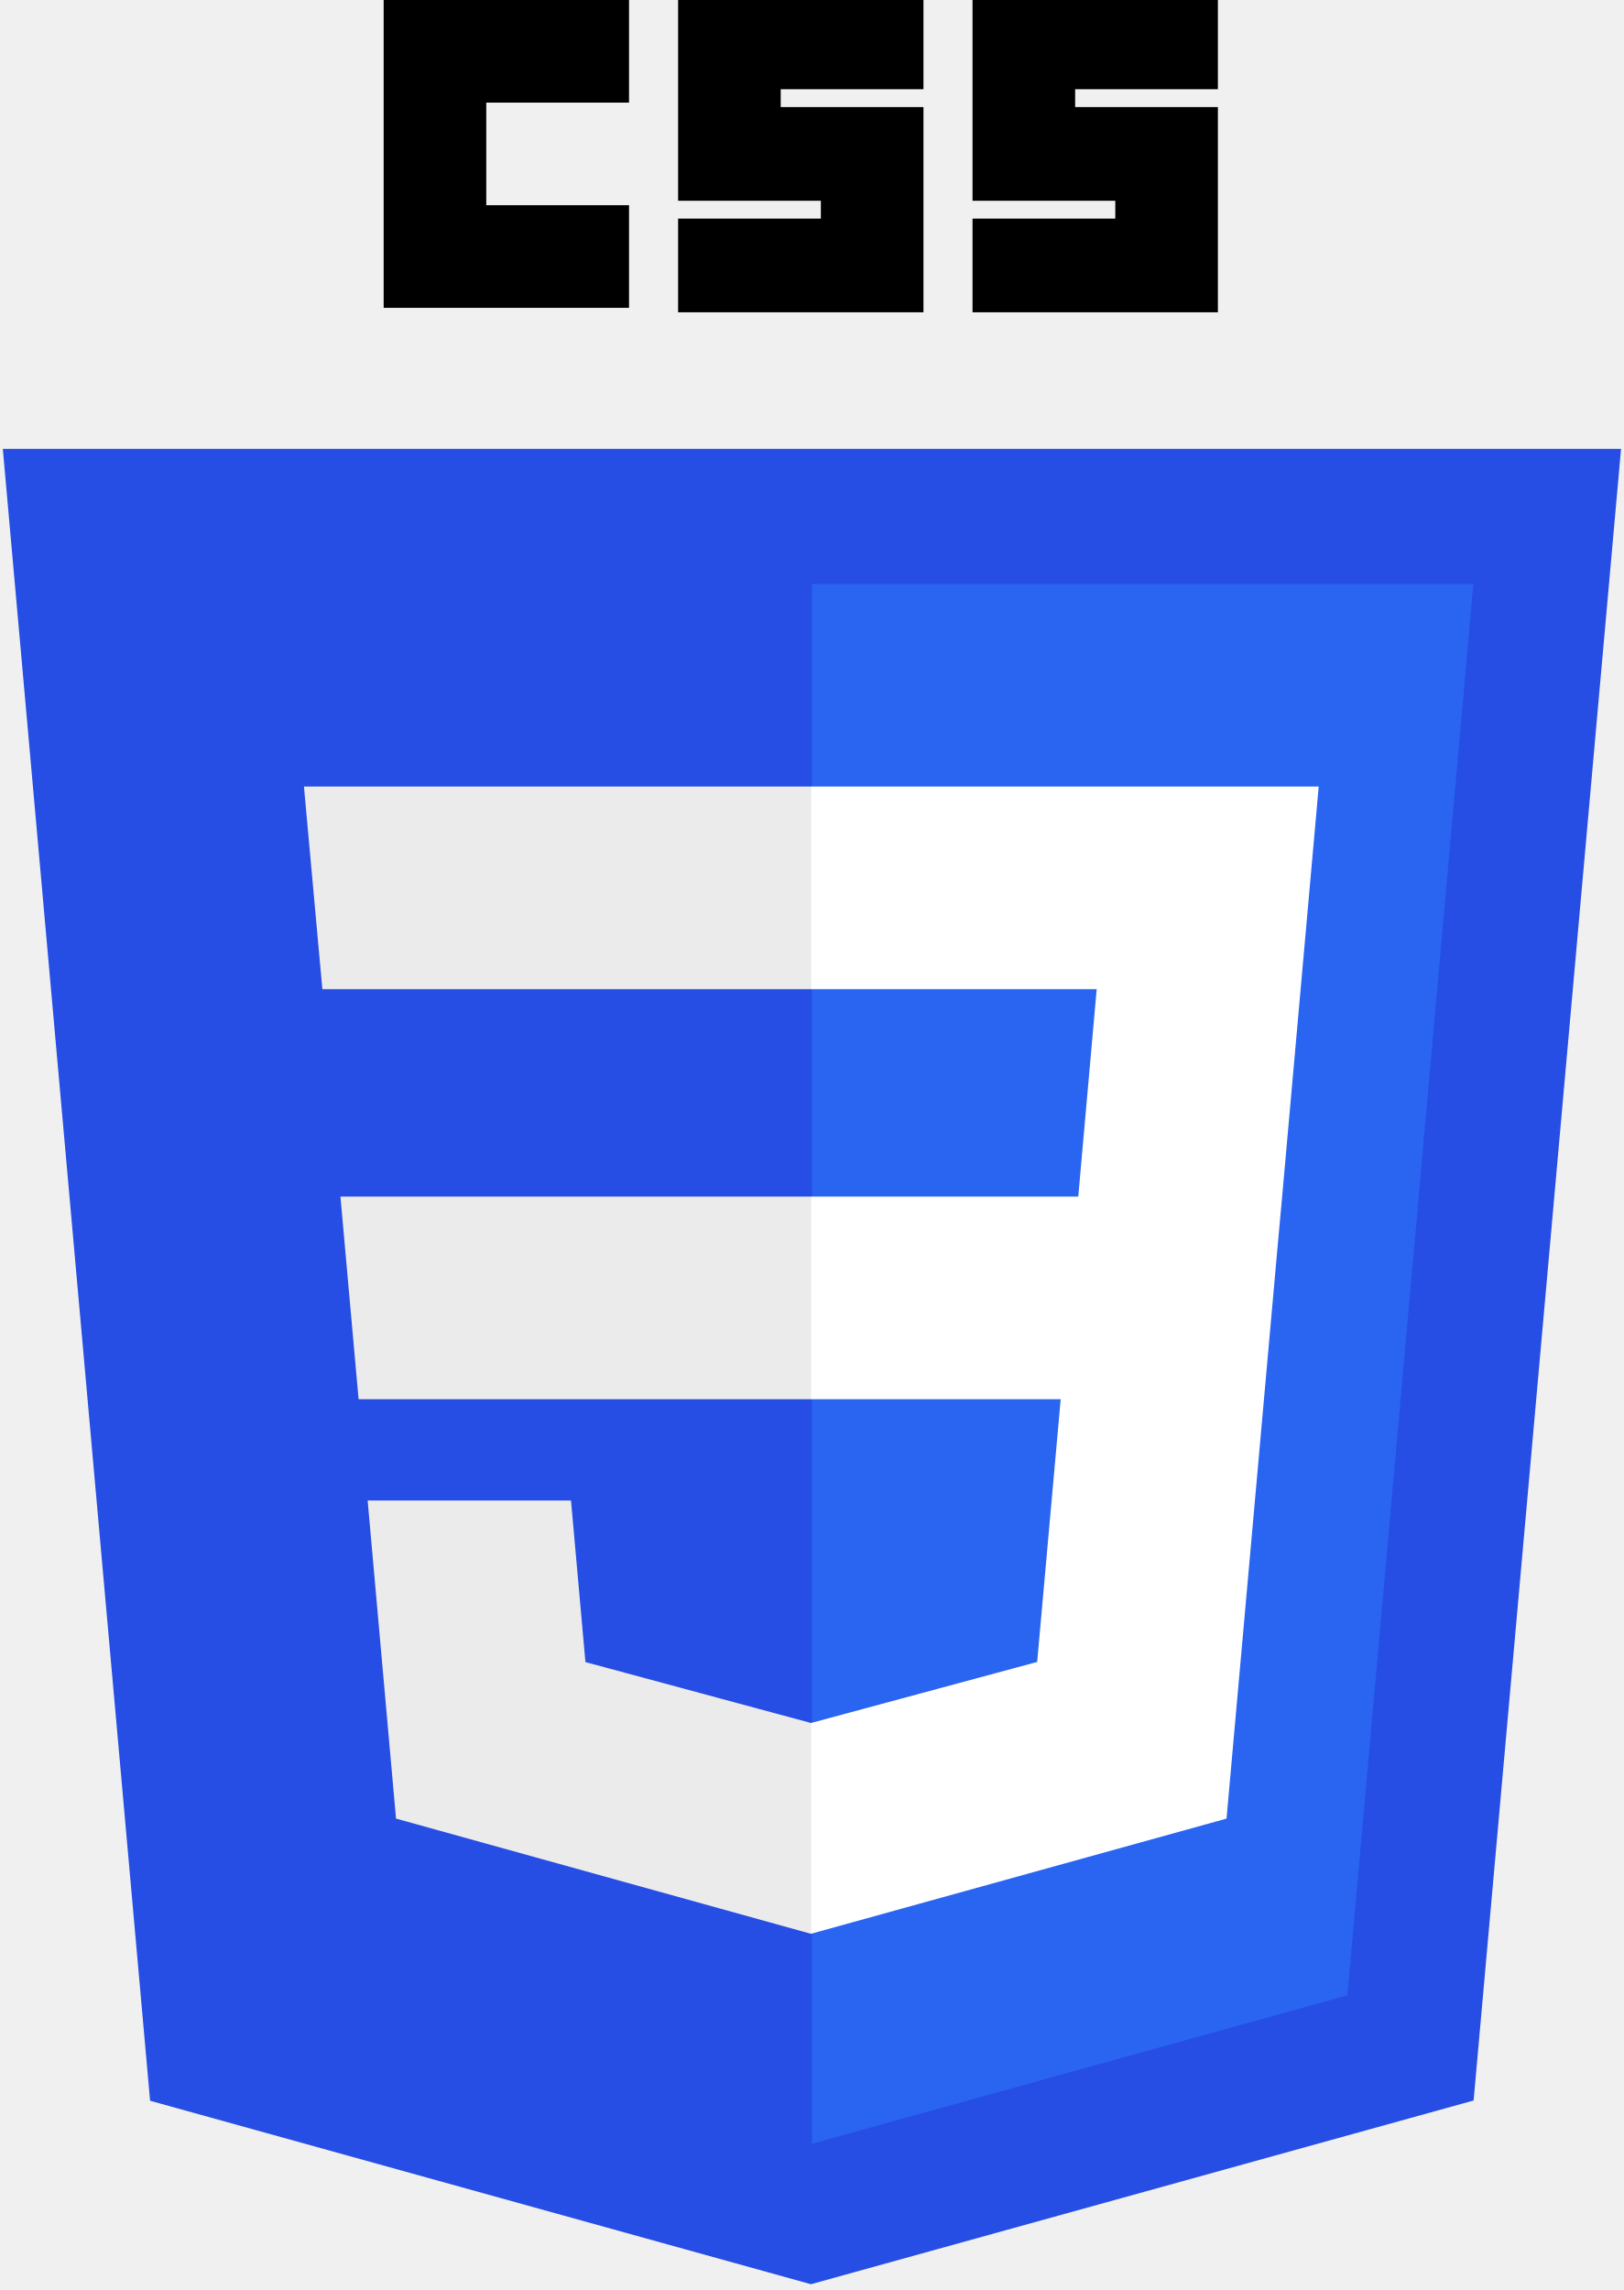
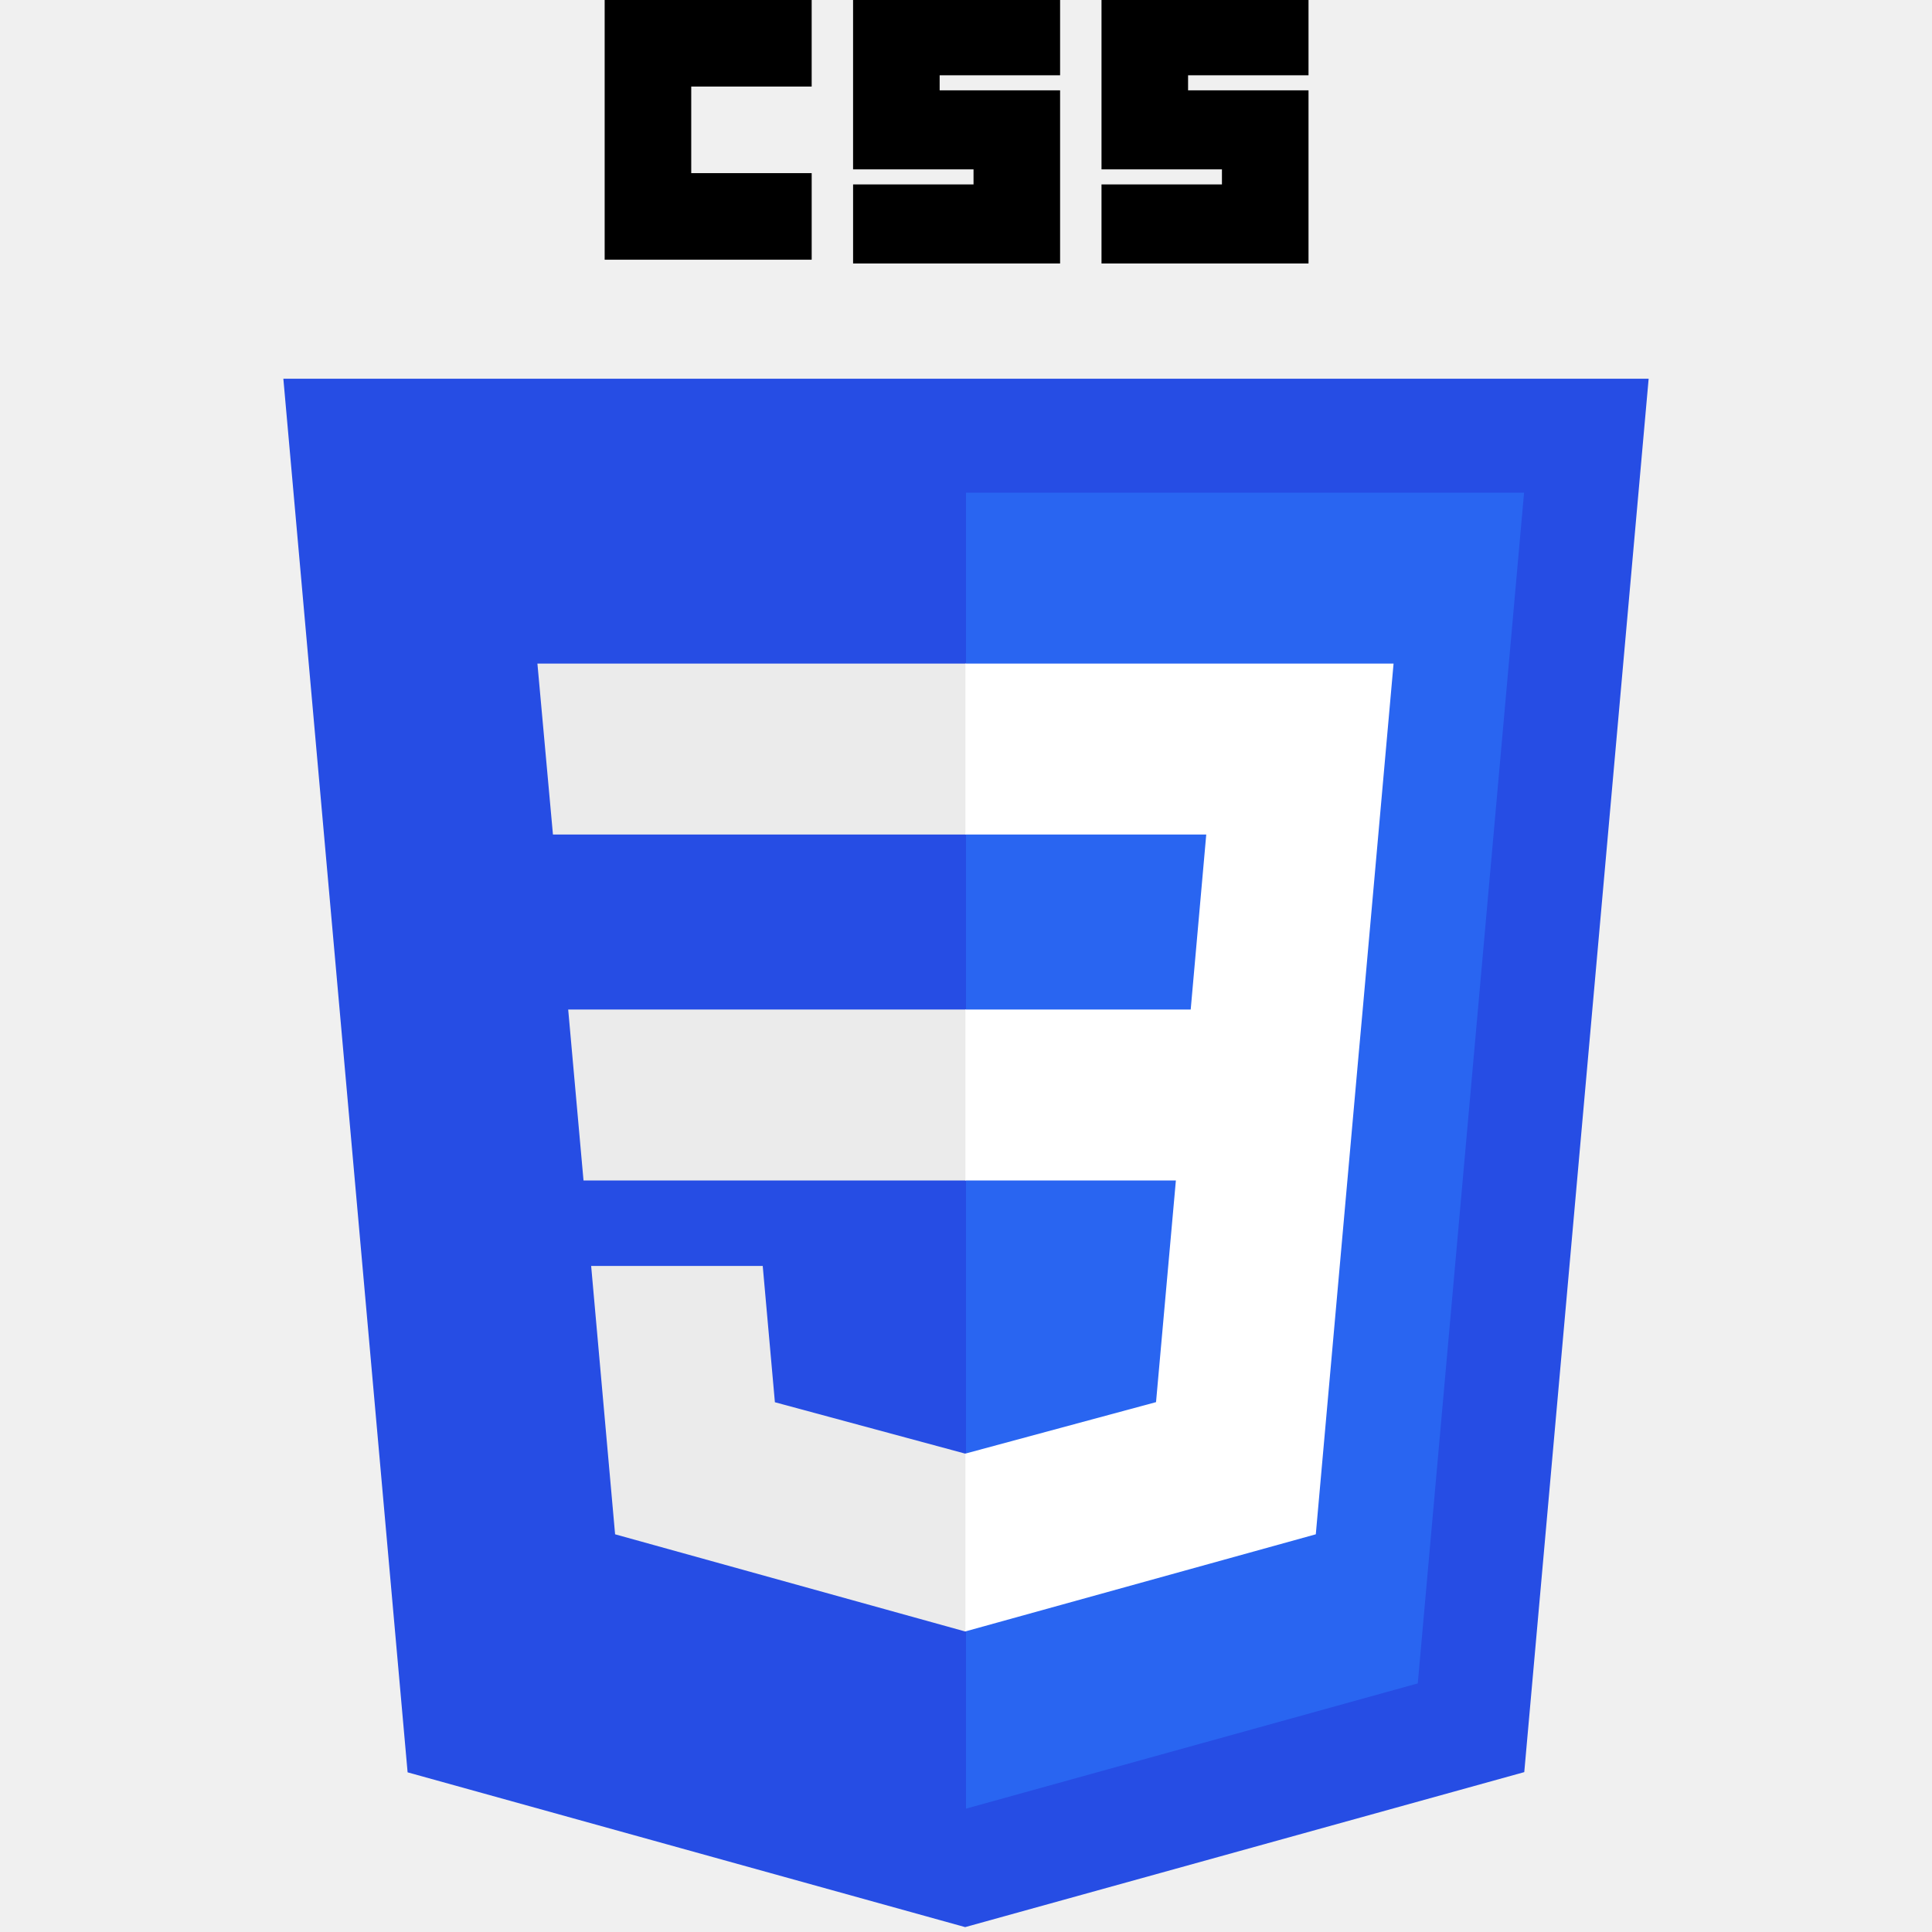
- <svg xmlns="http://www.w3.org/2000/svg" width="256px" height="361px" viewBox="0 0 256 361" version="1.1" preserveAspectRatio="xMidYMid">
-   <g>
-     <path d="M127.844,360.088 L23.662,331.166 L0.445,70.766 L255.555,70.766 L232.314,331.125 L127.844,360.088 L127.844,360.088 Z" fill="#264DE4" />
-     <path d="M212.417,314.547 L232.278,92.057 L128,92.057 L128,337.95 L212.417,314.547 L212.417,314.547 Z" fill="#2965F1" />
-     <path d="M53.669,188.636 L56.531,220.573 L128,220.573 L128,188.636 L53.669,188.636 L53.669,188.636 Z" fill="#EBEBEB" />
-     <path d="M47.917,123.995 L50.82,155.932 L128,155.932 L128,123.995 L47.917,123.995 L47.917,123.995 Z" fill="#EBEBEB" />
-     <path d="M128,271.58 L127.86,271.617 L92.292,262.013 L90.018,236.542 L57.958,236.542 L62.432,286.688 L127.853,304.849 L128,304.808 L128,271.58 L128,271.58 Z" fill="#EBEBEB" />
-     <path d="M60.484,0 L99.165,0 L99.165,16.176 L76.659,16.176 L76.659,32.352 L99.165,32.352 L99.165,48.527 L60.484,48.527 L60.484,0 L60.484,0 Z" fill="#000000" />
-     <path d="M106.901,0 L145.582,0 L145.582,14.066 L123.077,14.066 L123.077,16.879 L145.582,16.879 L145.582,49.231 L106.901,49.231 L106.901,34.462 L129.407,34.462 L129.407,31.648 L106.901,31.648 L106.901,0 L106.901,0 Z" fill="#000000" />
-     <path d="M153.319,0 L192,0 L192,14.066 L169.495,14.066 L169.495,16.879 L192,16.879 L192,49.231 L153.319,49.231 L153.319,34.462 L175.824,34.462 L175.824,31.648 L153.319,31.648 L153.319,0 L153.319,0 Z" fill="#000000" />
-     <path d="M202.127,188.636 L207.892,123.995 L127.89,123.995 L127.89,155.932 L172.892,155.932 L169.986,188.636 L127.89,188.636 L127.89,220.573 L167.217,220.573 L163.509,261.993 L127.89,271.607 L127.89,304.833 L193.362,286.688 L193.843,281.292 L201.348,197.212 L202.127,188.636 L202.127,188.636 Z" fill="#FFFFFF" />
-   </g>
+ <svg xmlns="http://www.w3.org/2000/svg" width="361px" height="361px" viewBox="-52.5 0 361 361" preserveAspectRatio="xMidYMid">
+   <path d="M127.844 360.088L23.662 331.166.445 70.766h255.11l-23.241 260.36-104.47 28.962z" fill="#264DE4" />
+   <path d="M212.417 314.547l19.86-222.49H128V337.95l84.417-23.403z" fill="#2965F1" />
+   <path d="M53.669 188.636l2.862 31.937H128v-31.937H53.669zM47.917 123.995l2.903 31.937H128v-31.937H47.917zM128 271.58l-.14.037-35.568-9.604-2.274-25.471h-32.06l4.474 50.146 65.421 18.16.147-.04V271.58z" fill="#EBEBEB" />
+   <path d="M60.484 0h38.68v16.176H76.66v16.176h22.506v16.175H60.484V0zM106.901 0h38.681v14.066h-22.505v2.813h22.505v32.352h-38.68V34.46h22.505v-2.813H106.9V0zM153.319 0H192v14.066h-22.505v2.813H192v32.352h-38.681V34.46h22.505v-2.813H153.32V0z" />
+   <path d="M202.127 188.636l5.765-64.641H127.89v31.937h45.002l-2.906 32.704H127.89v31.937h39.327l-3.708 41.42-35.62 9.614v33.226l65.473-18.145.48-5.396 7.506-84.08.779-8.576z" fill="#FFF" />
</svg>
